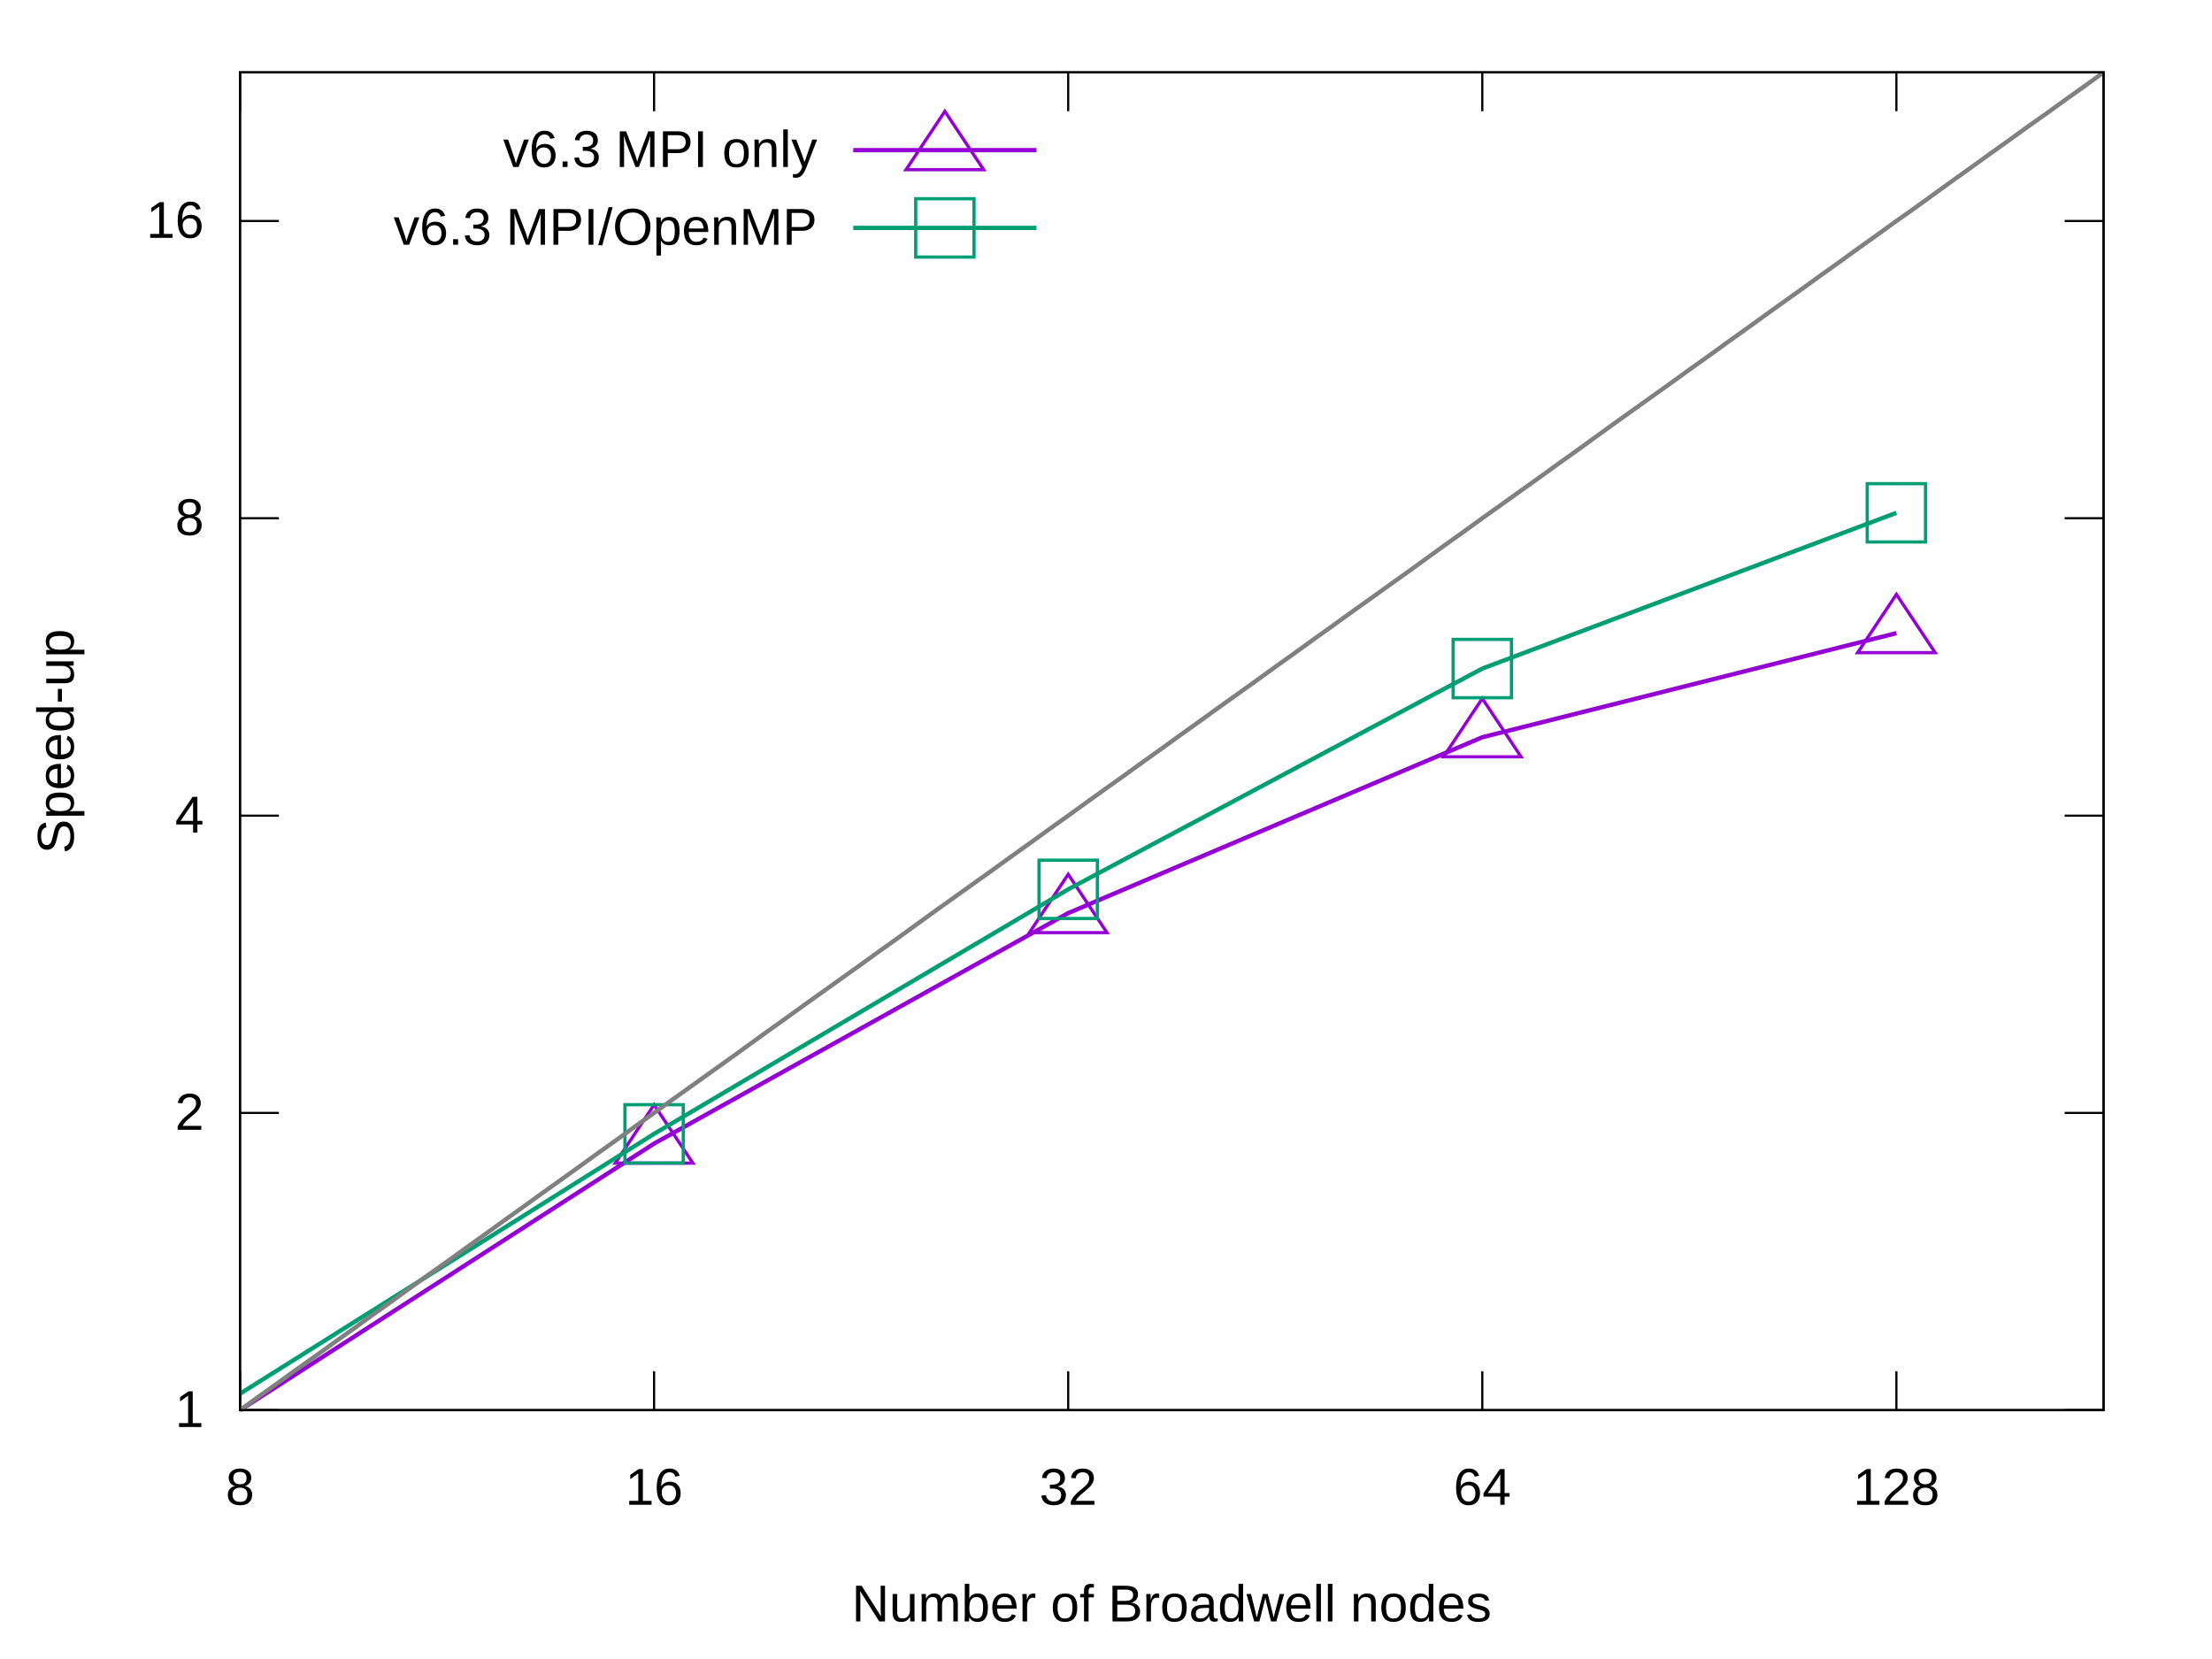
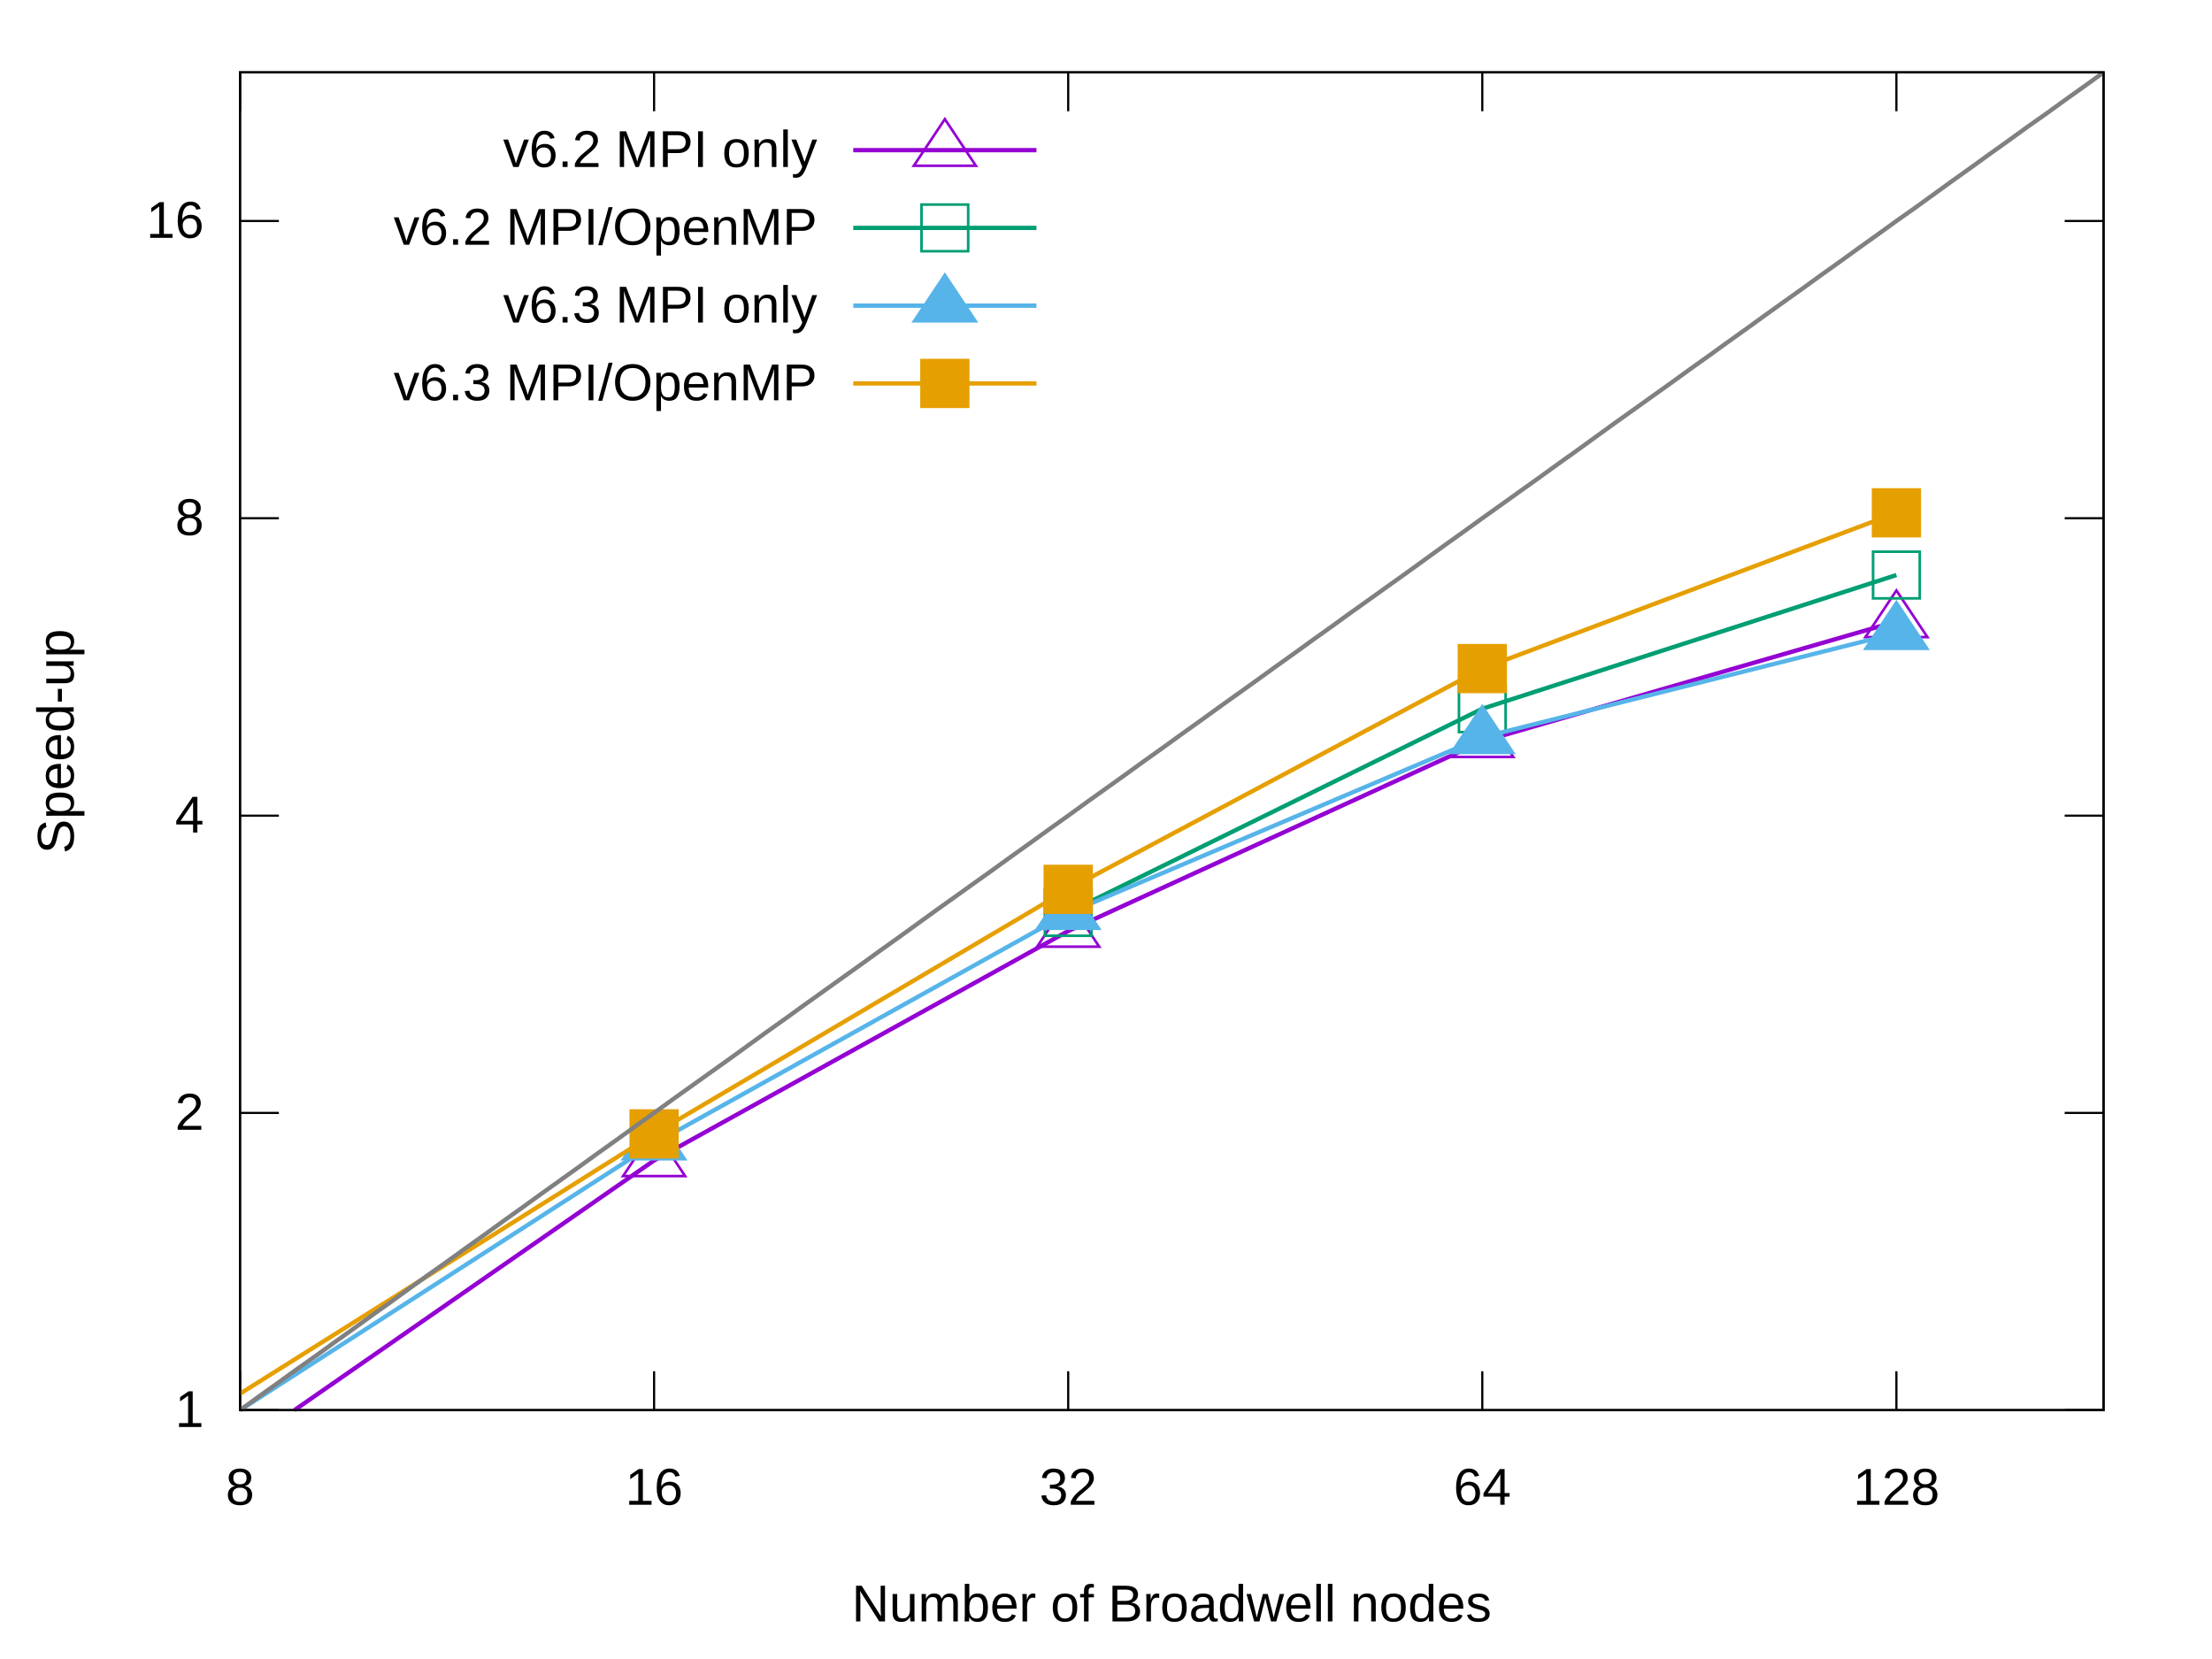
<svg xmlns="http://www.w3.org/2000/svg" xmlns:xlink="http://www.w3.org/1999/xlink" width="1024" height="768" viewBox="0 0 1024 768">
  <g id="gnuplot_canvas">
    <rect x="0" y="0" width="1024" height="768" fill="none" />
    <defs>
      <circle id="gpDot" r="0.5" stroke-width="0.5" />
      <path id="gpPt0" stroke-width="0.111" stroke="currentColor" d="M-1,0 h2 M0,-1 v2" />
      <path id="gpPt1" stroke-width="0.111" stroke="currentColor" d="M-1,-1 L1,1 M1,-1 L-1,1" />
      <path id="gpPt2" stroke-width="0.111" stroke="currentColor" d="M-1,0 L1,0 M0,-1 L0,1 M-1,-1 L1,1 M-1,1 L1,-1" />
      <rect id="gpPt3" stroke-width="0.111" stroke="currentColor" x="-1" y="-1" width="2" height="2" />
      <rect id="gpPt4" stroke-width="0.111" stroke="currentColor" fill="currentColor" x="-1" y="-1" width="2" height="2" />
      <circle id="gpPt5" stroke-width="0.111" stroke="currentColor" cx="0" cy="0" r="1" />
      <use xlink:href="#gpPt5" id="gpPt6" fill="currentColor" stroke="none" />
      <path id="gpPt7" stroke-width="0.111" stroke="currentColor" d="M0,-1.33 L-1.33,0.67 L1.33,0.67 z" />
      <use xlink:href="#gpPt7" id="gpPt8" fill="currentColor" stroke="none" />
      <use xlink:href="#gpPt7" id="gpPt9" stroke="currentColor" transform="rotate(180)" />
      <use xlink:href="#gpPt9" id="gpPt10" fill="currentColor" stroke="none" />
      <use xlink:href="#gpPt3" id="gpPt11" stroke="currentColor" transform="rotate(45)" />
      <use xlink:href="#gpPt11" id="gpPt12" fill="currentColor" stroke="none" />
      <path id="gpPt13" stroke-width="0.111" stroke="currentColor" d="M0,1.330 L1.265,0.411 L0.782,-1.067 L-0.782,-1.076 L-1.265,0.411 z" />
      <use xlink:href="#gpPt13" id="gpPt14" fill="currentColor" stroke="none" />
      <filter id="textbox" filterUnits="objectBoundingBox" x="0" y="0" height="1" width="1">
        <feFlood flood-color="white" flood-opacity="1" result="bgnd" />
        <feComposite in="SourceGraphic" in2="bgnd" operator="atop" />
      </filter>
      <filter id="greybox" filterUnits="objectBoundingBox" x="0" y="0" height="1" width="1">
        <feFlood flood-color="lightgrey" flood-opacity="1" result="grey" />
        <feComposite in="SourceGraphic" in2="grey" operator="atop" />
      </filter>
    </defs>
    <g fill="none" color="white" stroke="currentColor" stroke-width="1.00" stroke-linecap="butt" stroke-linejoin="miter">
</g>
    <g fill="none" color="black" stroke="currentColor" stroke-width="1.00" stroke-linecap="butt" stroke-linejoin="miter">
      <path stroke="black" d="M111.1,652.8 L129.1,652.8 M973.8,652.8 L955.8,652.8  " />
      <g transform="translate(94.4,660.6)" stroke="none" fill="black" font-family="Arial" font-size="24.00" text-anchor="end">
        <text>
          <tspan font-family="Arial">1</tspan>
        </text>
      </g>
    </g>
    <g fill="none" color="black" stroke="currentColor" stroke-width="1.00" stroke-linecap="butt" stroke-linejoin="miter">
      <path stroke="black" d="M111.1,515.2 L129.1,515.2 M973.8,515.2 L955.8,515.2  " />
      <g transform="translate(94.4,523.0)" stroke="none" fill="black" font-family="Arial" font-size="24.00" text-anchor="end">
        <text>
          <tspan font-family="Arial">2</tspan>
        </text>
      </g>
    </g>
    <g fill="none" color="black" stroke="currentColor" stroke-width="1.00" stroke-linecap="butt" stroke-linejoin="miter">
      <path stroke="black" d="M111.1,377.6 L129.1,377.6 M973.8,377.6 L955.8,377.6  " />
      <g transform="translate(94.4,385.4)" stroke="none" fill="black" font-family="Arial" font-size="24.00" text-anchor="end">
        <text>
          <tspan font-family="Arial">4</tspan>
        </text>
      </g>
    </g>
    <g fill="none" color="black" stroke="currentColor" stroke-width="1.00" stroke-linecap="butt" stroke-linejoin="miter">
      <path stroke="black" d="M111.1,239.9 L129.1,239.9 M973.8,239.9 L955.8,239.9  " />
      <g transform="translate(94.4,247.7)" stroke="none" fill="black" font-family="Arial" font-size="24.00" text-anchor="end">
        <text>
          <tspan font-family="Arial">8</tspan>
        </text>
      </g>
    </g>
    <g fill="none" color="black" stroke="currentColor" stroke-width="1.00" stroke-linecap="butt" stroke-linejoin="miter">
      <path stroke="black" d="M111.1,102.3 L129.1,102.3 M973.8,102.3 L955.8,102.3  " />
      <g transform="translate(94.4,110.1)" stroke="none" fill="black" font-family="Arial" font-size="24.00" text-anchor="end">
        <text>
          <tspan font-family="Arial">16</tspan>
        </text>
      </g>
    </g>
    <g fill="none" color="black" stroke="currentColor" stroke-width="1.00" stroke-linecap="butt" stroke-linejoin="miter">
      <path stroke="black" d="M111.1,652.8 L111.1,634.8 M111.1,33.5 L111.1,51.5  " />
      <g transform="translate(111.1,696.6)" stroke="none" fill="black" font-family="Arial" font-size="24.00" text-anchor="middle">
        <text>
          <tspan font-family="Arial">8</tspan>
        </text>
      </g>
    </g>
    <g fill="none" color="black" stroke="currentColor" stroke-width="1.00" stroke-linecap="butt" stroke-linejoin="miter">
      <path stroke="black" d="M302.8,652.8 L302.8,634.8 M302.8,33.5 L302.8,51.5  " />
      <g transform="translate(302.8,696.6)" stroke="none" fill="black" font-family="Arial" font-size="24.00" text-anchor="middle">
        <text>
          <tspan font-family="Arial">16</tspan>
        </text>
      </g>
    </g>
    <g fill="none" color="black" stroke="currentColor" stroke-width="1.00" stroke-linecap="butt" stroke-linejoin="miter">
      <path stroke="black" d="M494.5,652.8 L494.5,634.8 M494.5,33.5 L494.5,51.5  " />
      <g transform="translate(494.5,696.6)" stroke="none" fill="black" font-family="Arial" font-size="24.00" text-anchor="middle">
        <text>
          <tspan font-family="Arial">32</tspan>
        </text>
      </g>
    </g>
    <g fill="none" color="black" stroke="currentColor" stroke-width="1.00" stroke-linecap="butt" stroke-linejoin="miter">
      <path stroke="black" d="M686.2,652.8 L686.2,634.8 M686.2,33.5 L686.2,51.5  " />
      <g transform="translate(686.2,696.6)" stroke="none" fill="black" font-family="Arial" font-size="24.00" text-anchor="middle">
        <text>
          <tspan font-family="Arial">64</tspan>
        </text>
      </g>
    </g>
    <g fill="none" color="black" stroke="currentColor" stroke-width="1.00" stroke-linecap="butt" stroke-linejoin="miter">
      <path stroke="black" d="M877.9,652.8 L877.9,634.8 M877.9,33.5 L877.9,51.5  " />
      <g transform="translate(877.9,696.6)" stroke="none" fill="black" font-family="Arial" font-size="24.00" text-anchor="middle">
        <text>
          <tspan font-family="Arial">128</tspan>
        </text>
      </g>
    </g>
    <g fill="none" color="black" stroke="currentColor" stroke-width="1.00" stroke-linecap="butt" stroke-linejoin="miter">
</g>
    <g fill="none" color="black" stroke="currentColor" stroke-width="1.00" stroke-linecap="butt" stroke-linejoin="miter">
      <path stroke="black" d="M111.1,33.5 L111.1,652.8 L973.8,652.8 L973.8,33.5 L111.1,33.5 Z  " />
    </g>
    <g fill="none" color="black" stroke="currentColor" stroke-width="1.00" stroke-linecap="butt" stroke-linejoin="miter">
      <g transform="translate(34.1,343.2) rotate(270)" stroke="none" fill="black" font-family="Arial" font-size="24.00" text-anchor="middle">
        <text>
          <tspan font-family="Arial">Speed-up</tspan>
        </text>
      </g>
    </g>
    <g fill="none" color="black" stroke="currentColor" stroke-width="1.00" stroke-linecap="butt" stroke-linejoin="miter">
      <g transform="translate(542.4,750.6)" stroke="none" fill="black" font-family="Arial" font-size="24.00" text-anchor="middle">
        <text>
          <tspan font-family="Arial">Number of Broadwell nodes</tspan>
        </text>
      </g>
    </g>
    <g fill="none" color="black" stroke="currentColor" stroke-width="1.00" stroke-linecap="butt" stroke-linejoin="miter">
</g>
    <g id="gnuplot_plot_1">
      <g fill="none" color="white" stroke="currentColor" stroke-width="2.00" stroke-linecap="butt" stroke-linejoin="miter">
</g>
      <g fill="none" color="black" stroke="currentColor" stroke-width="2.00" stroke-linecap="butt" stroke-linejoin="miter">
        <g transform="translate(378.3,77.3)" stroke="none" fill="black" font-family="Arial" font-size="24.00" text-anchor="end">
          <text>
+             <tspan font-family="Arial">v6.2 MPI only</tspan>
+           </text>
+         </g>
+       </g>
+       <g fill="none" color="black" stroke="currentColor" stroke-width="2.00" stroke-linecap="butt" stroke-linejoin="miter">
+         <path stroke="rgb(148,   0, 211)" d="M395.0,69.5 L479.8,69.5 M136.3,652.8 L302.8,537.2 L494.5,431.0 L686.2,343.2 L877.9,287.7  " />
+         <use xlink:href="#gpPt7" transform="translate(302.8,537.2) scale(10.80)" color="rgb(148,   0, 211)" />
+         <use xlink:href="#gpPt7" transform="translate(494.5,431.0) scale(10.80)" color="rgb(148,   0, 211)" />
+         <use xlink:href="#gpPt7" transform="translate(686.2,343.2) scale(10.80)" color="rgb(148,   0, 211)" />
+         <use xlink:href="#gpPt7" transform="translate(877.9,287.7) scale(10.80)" color="rgb(148,   0, 211)" />
+         <use xlink:href="#gpPt7" transform="translate(437.4,69.5) scale(10.80)" color="rgb(148,   0, 211)" />
+       </g>
+     </g>
+     <g id="gnuplot_plot_2">
+       <g fill="none" color="black" stroke="currentColor" stroke-width="2.00" stroke-linecap="butt" stroke-linejoin="miter">
+         <g transform="translate(378.3,113.3)" stroke="none" fill="black" font-family="Arial" font-size="24.00" text-anchor="end">
+           <text>
+             <tspan font-family="Arial">v6.2 MPI/OpenMP</tspan>
+           </text>
+         </g>
+       </g>
+       <g fill="none" color="black" stroke="currentColor" stroke-width="2.00" stroke-linecap="butt" stroke-linejoin="miter">
+         <path stroke="rgb(  0, 158, 115)" d="M395.0,105.5 L479.8,105.5 M494.5,422.4 L686.2,328.1 L877.9,266.2  " />
+         <use xlink:href="#gpPt3" transform="translate(494.5,422.4) scale(10.80)" color="rgb(  0, 158, 115)" />
+         <use xlink:href="#gpPt3" transform="translate(686.2,328.1) scale(10.80)" color="rgb(  0, 158, 115)" />
+         <use xlink:href="#gpPt3" transform="translate(877.9,266.2) scale(10.80)" color="rgb(  0, 158, 115)" />
+         <use xlink:href="#gpPt3" transform="translate(437.4,105.5) scale(10.80)" color="rgb(  0, 158, 115)" />
+       </g>
+     </g>
+     <g id="gnuplot_plot_3">
+       <g fill="none" color="black" stroke="currentColor" stroke-width="2.00" stroke-linecap="butt" stroke-linejoin="miter">
+         <g transform="translate(378.3,149.3)" stroke="none" fill="black" font-family="Arial" font-size="24.00" text-anchor="end">
+           <text>
            <tspan font-family="Arial">v6.3 MPI only</tspan>
          </text>
        </g>
      </g>
      <g fill="none" color="black" stroke="currentColor" stroke-width="2.00" stroke-linecap="butt" stroke-linejoin="miter">
-         <path stroke="rgb(148,   0, 211)" d="M395.0,69.5 L479.8,69.5 M111.1,652.8 L302.8,529.4 L494.5,422.7 L686.2,341.3 L877.9,293.1  " />
-         <use xlink:href="#gpPt7" transform="translate(302.8,529.4) scale(13.50)" color="rgb(148,   0, 211)" />
-         <use xlink:href="#gpPt7" transform="translate(494.5,422.7) scale(13.50)" color="rgb(148,   0, 211)" />
-         <use xlink:href="#gpPt7" transform="translate(686.2,341.3) scale(13.50)" color="rgb(148,   0, 211)" />
-         <use xlink:href="#gpPt7" transform="translate(877.9,293.1) scale(13.50)" color="rgb(148,   0, 211)" />
-         <use xlink:href="#gpPt7" transform="translate(437.4,69.5) scale(13.50)" color="rgb(148,   0, 211)" />
-       </g>
-     </g>
-     <g id="gnuplot_plot_2">
-       <g fill="none" color="black" stroke="currentColor" stroke-width="2.00" stroke-linecap="butt" stroke-linejoin="miter">
-         <g transform="translate(378.3,113.3)" stroke="none" fill="black" font-family="Arial" font-size="24.00" text-anchor="end">
+         <path stroke="rgb( 86, 180, 233)" d="M395.0,141.5 L479.8,141.5 M111.1,652.8 L302.8,529.4 L494.5,422.7 L686.2,341.3 L877.9,293.1  " />
+         <use xlink:href="#gpPt8" transform="translate(302.8,529.4) scale(10.80)" color="rgb( 86, 180, 233)" />
+         <use xlink:href="#gpPt8" transform="translate(494.5,422.7) scale(10.80)" color="rgb( 86, 180, 233)" />
+         <use xlink:href="#gpPt8" transform="translate(686.2,341.3) scale(10.80)" color="rgb( 86, 180, 233)" />
+         <use xlink:href="#gpPt8" transform="translate(877.9,293.1) scale(10.80)" color="rgb( 86, 180, 233)" />
+         <use xlink:href="#gpPt8" transform="translate(437.4,141.5) scale(10.80)" color="rgb( 86, 180, 233)" />
+       </g>
+     </g>
+     <g id="gnuplot_plot_4">
+       <g fill="none" color="black" stroke="currentColor" stroke-width="2.00" stroke-linecap="butt" stroke-linejoin="miter">
+         <g transform="translate(378.3,185.3)" stroke="none" fill="black" font-family="Arial" font-size="24.00" text-anchor="end">
          <text>
            <tspan font-family="Arial">v6.3 MPI/OpenMP</tspan>
          </text>
        </g>
      </g>
      <g fill="none" color="black" stroke="currentColor" stroke-width="2.00" stroke-linecap="butt" stroke-linejoin="miter">
-         <path stroke="rgb(  0, 158, 115)" d="M395.0,105.5 L479.8,105.5 M111.1,645.2 L302.8,524.9 L494.5,411.7 L686.2,309.5 L877.9,237.4  " />
-         <use xlink:href="#gpPt3" transform="translate(302.8,524.9) scale(13.50)" color="rgb(  0, 158, 115)" />
-         <use xlink:href="#gpPt3" transform="translate(494.5,411.7) scale(13.50)" color="rgb(  0, 158, 115)" />
-         <use xlink:href="#gpPt3" transform="translate(686.2,309.5) scale(13.50)" color="rgb(  0, 158, 115)" />
-         <use xlink:href="#gpPt3" transform="translate(877.9,237.4) scale(13.50)" color="rgb(  0, 158, 115)" />
-         <use xlink:href="#gpPt3" transform="translate(437.4,105.5) scale(13.50)" color="rgb(  0, 158, 115)" />
-       </g>
-     </g>
-     <g id="gnuplot_plot_3">
+         <path stroke="rgb(230, 159,   0)" d="M395.0,177.5 L479.8,177.5 M111.1,645.2 L302.8,524.9 L494.5,411.7 L686.2,309.5 L877.9,237.4  " />
+         <use xlink:href="#gpPt4" transform="translate(302.8,524.9) scale(10.80)" color="rgb(230, 159,   0)" />
+         <use xlink:href="#gpPt4" transform="translate(494.5,411.7) scale(10.80)" color="rgb(230, 159,   0)" />
+         <use xlink:href="#gpPt4" transform="translate(686.2,309.5) scale(10.80)" color="rgb(230, 159,   0)" />
+         <use xlink:href="#gpPt4" transform="translate(877.9,237.4) scale(10.80)" color="rgb(230, 159,   0)" />
+         <use xlink:href="#gpPt4" transform="translate(437.4,177.5) scale(10.80)" color="rgb(230, 159,   0)" />
+       </g>
+     </g>
+     <g id="gnuplot_plot_5">
      <g fill="none" color="black" stroke="currentColor" stroke-width="2.00" stroke-linecap="butt" stroke-linejoin="miter">
        <path stroke="gray" d="M111.1,652.8 L119.8,646.5 L128.5,640.3 L137.2,634.0 L146.0,627.8 L154.7,621.5 L163.4,615.3 L172.1,609.0   L180.8,602.8 L189.5,596.5 L198.2,590.2 L207.0,584.0 L215.7,577.7 L224.4,571.5 L233.1,565.2 L241.8,559.0   L250.5,552.7 L259.2,546.5 L268.0,540.2 L276.7,533.9 L285.4,527.7 L294.1,521.4 L302.8,515.2 L311.5,508.9   L320.2,502.7 L329.0,496.4 L337.7,490.2 L346.4,483.9 L355.1,477.6 L363.8,471.4 L372.5,465.1 L381.2,458.9   L390.0,452.6 L398.7,446.4 L407.4,440.1 L416.1,433.9 L424.8,427.6 L433.5,421.3 L442.2,415.1 L451.0,408.8   L459.7,402.6 L468.4,396.3 L477.1,390.1 L485.8,383.8 L494.5,377.6 L503.2,371.3 L512.0,365.0 L520.7,358.8   L529.4,352.5 L538.1,346.3 L546.8,340.0 L555.5,333.8 L564.2,327.5 L572.9,321.3 L581.7,315.0 L590.4,308.7   L599.1,302.5 L607.8,296.2 L616.5,290.0 L625.2,283.7 L633.9,277.5 L642.7,271.2 L651.4,265.0 L660.1,258.7   L668.8,252.4 L677.5,246.2 L686.2,239.9 L694.9,233.7 L703.7,227.4 L712.4,221.2 L721.1,214.9 L729.8,208.7   L738.5,202.4 L747.2,196.1 L755.9,189.9 L764.7,183.6 L773.4,177.4 L782.1,171.1 L790.8,164.9 L799.5,158.6   L808.2,152.4 L816.9,146.1 L825.7,139.8 L834.4,133.6 L843.1,127.3 L851.8,121.1 L860.5,114.8 L869.2,108.6   L877.9,102.3 L886.7,96.1 L895.4,89.8 L904.1,83.5 L912.8,77.3 L921.5,71.0 L930.2,64.8 L938.9,58.5   L947.7,52.3 L956.4,46.0 L965.1,39.8 L973.8,33.5  " />
      </g>
    </g>
    <g fill="none" color="black" stroke="currentColor" stroke-width="2.00" stroke-linecap="butt" stroke-linejoin="miter">
</g>
    <g fill="none" color="black" stroke="black" stroke-width="1.00" stroke-linecap="butt" stroke-linejoin="miter">
</g>
    <g fill="none" color="black" stroke="currentColor" stroke-width="1.00" stroke-linecap="butt" stroke-linejoin="miter">
      <path stroke="black" d="M111.1,33.5 L111.1,652.8 L973.8,652.8 L973.8,33.5 L111.1,33.5 Z  " />
    </g>
    <g fill="none" color="black" stroke="currentColor" stroke-width="1.00" stroke-linecap="butt" stroke-linejoin="miter">
</g>
  </g>
</svg>
